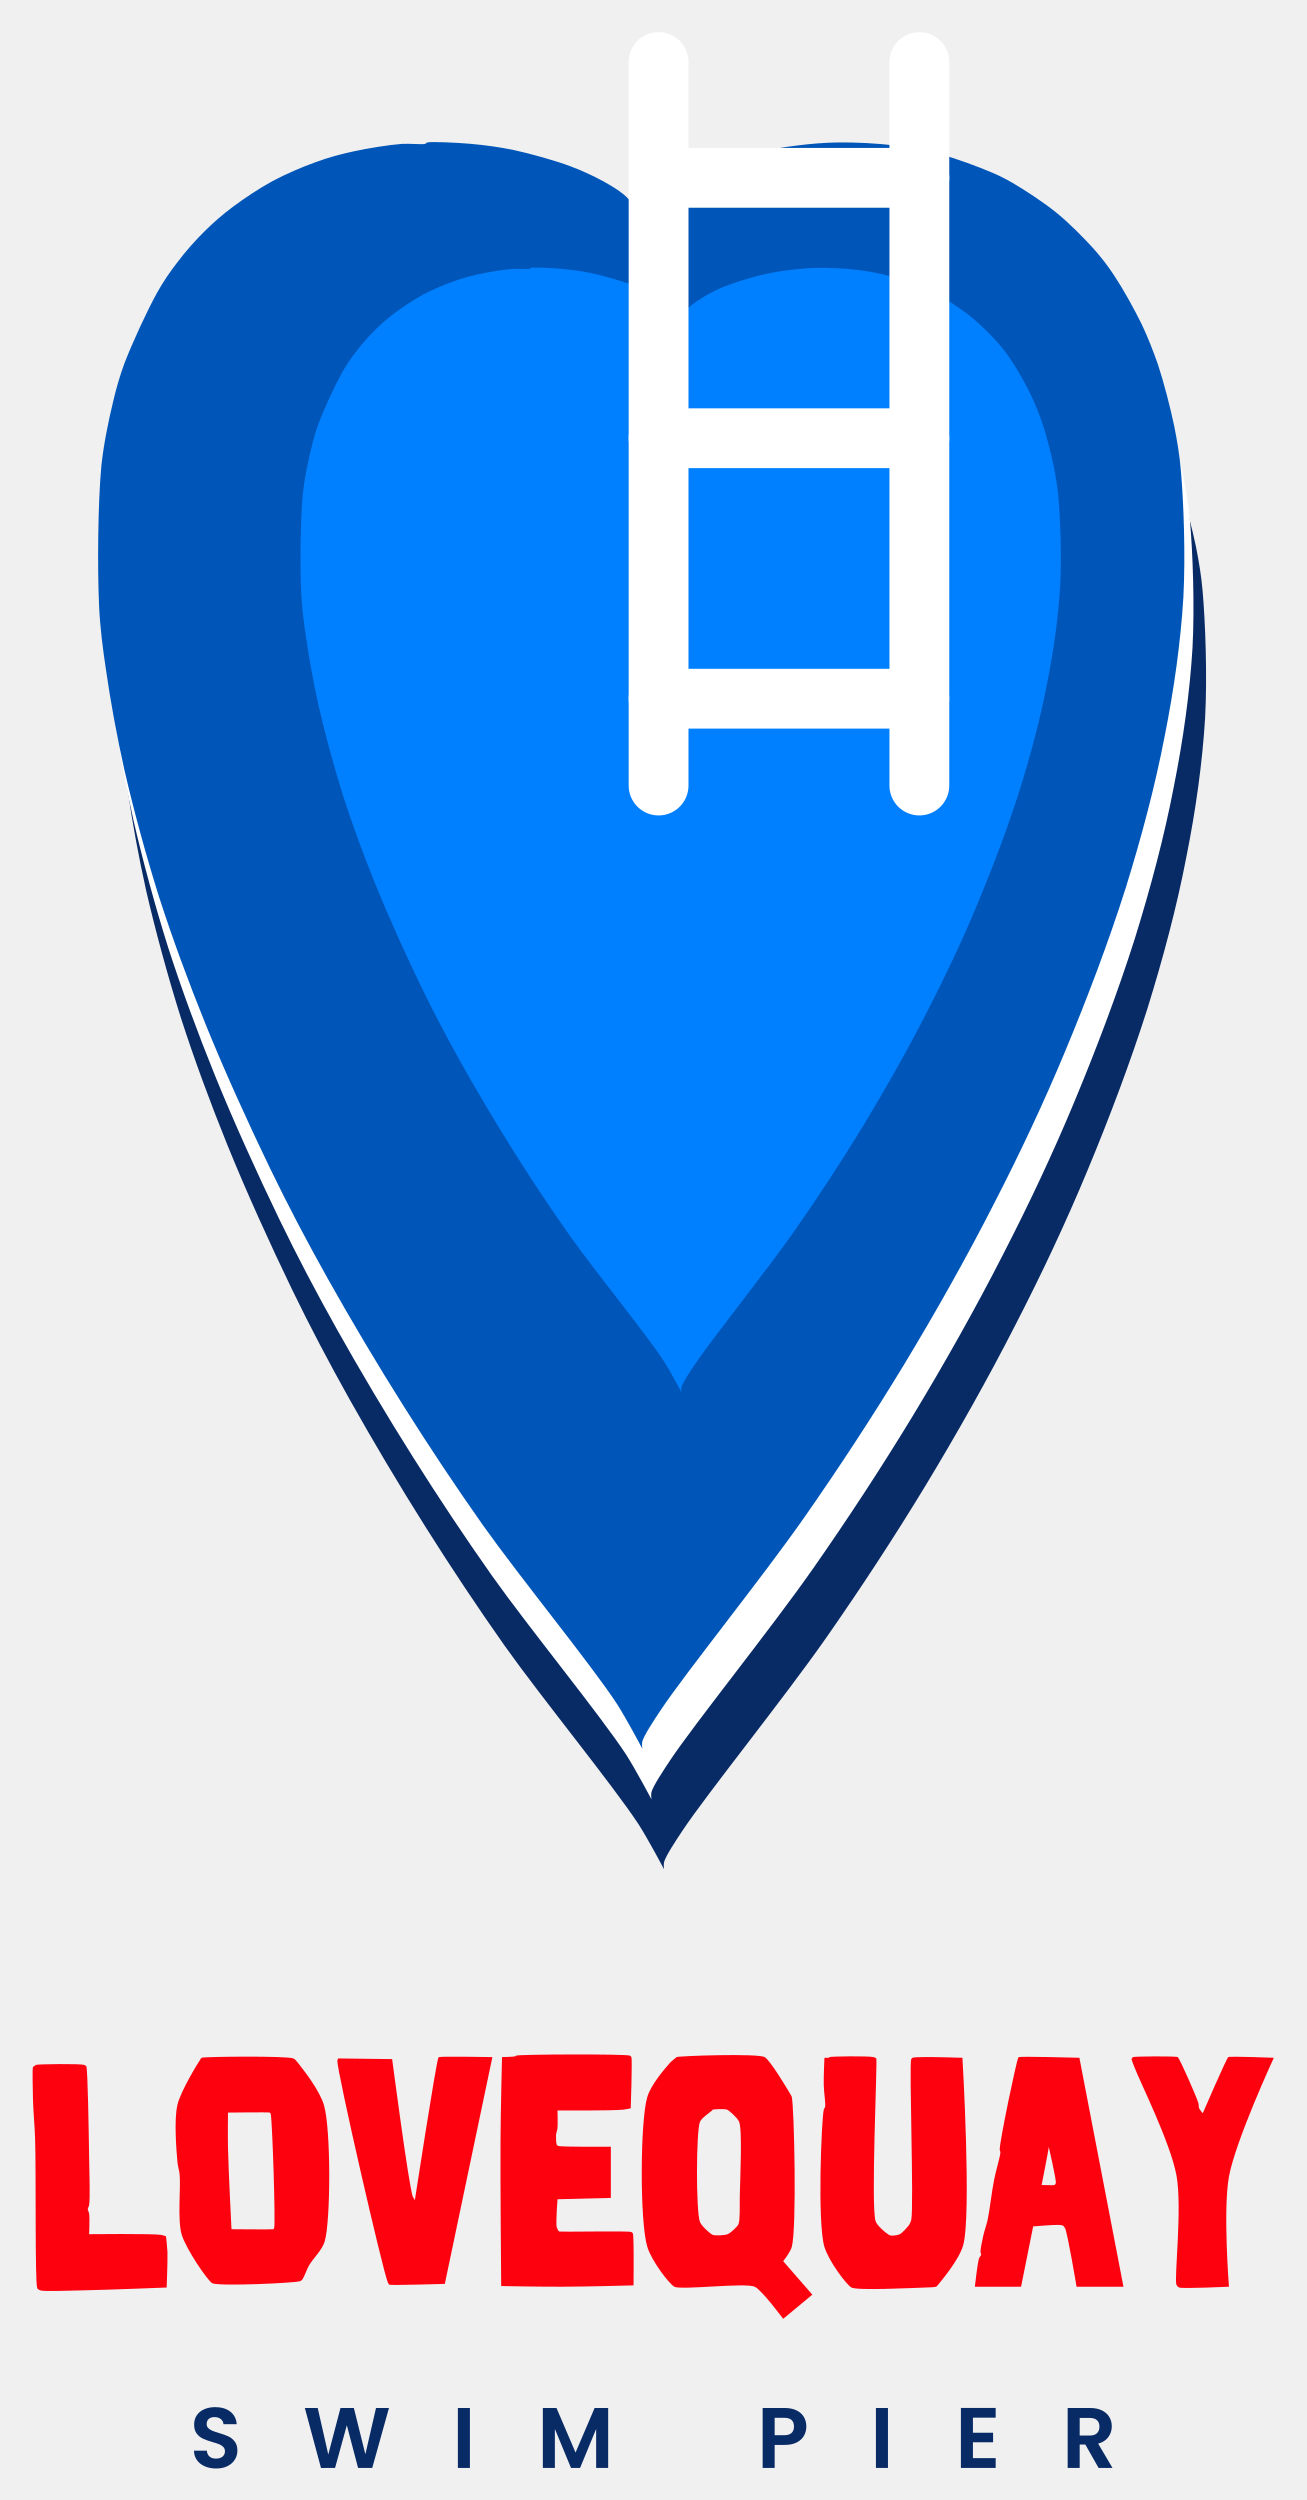
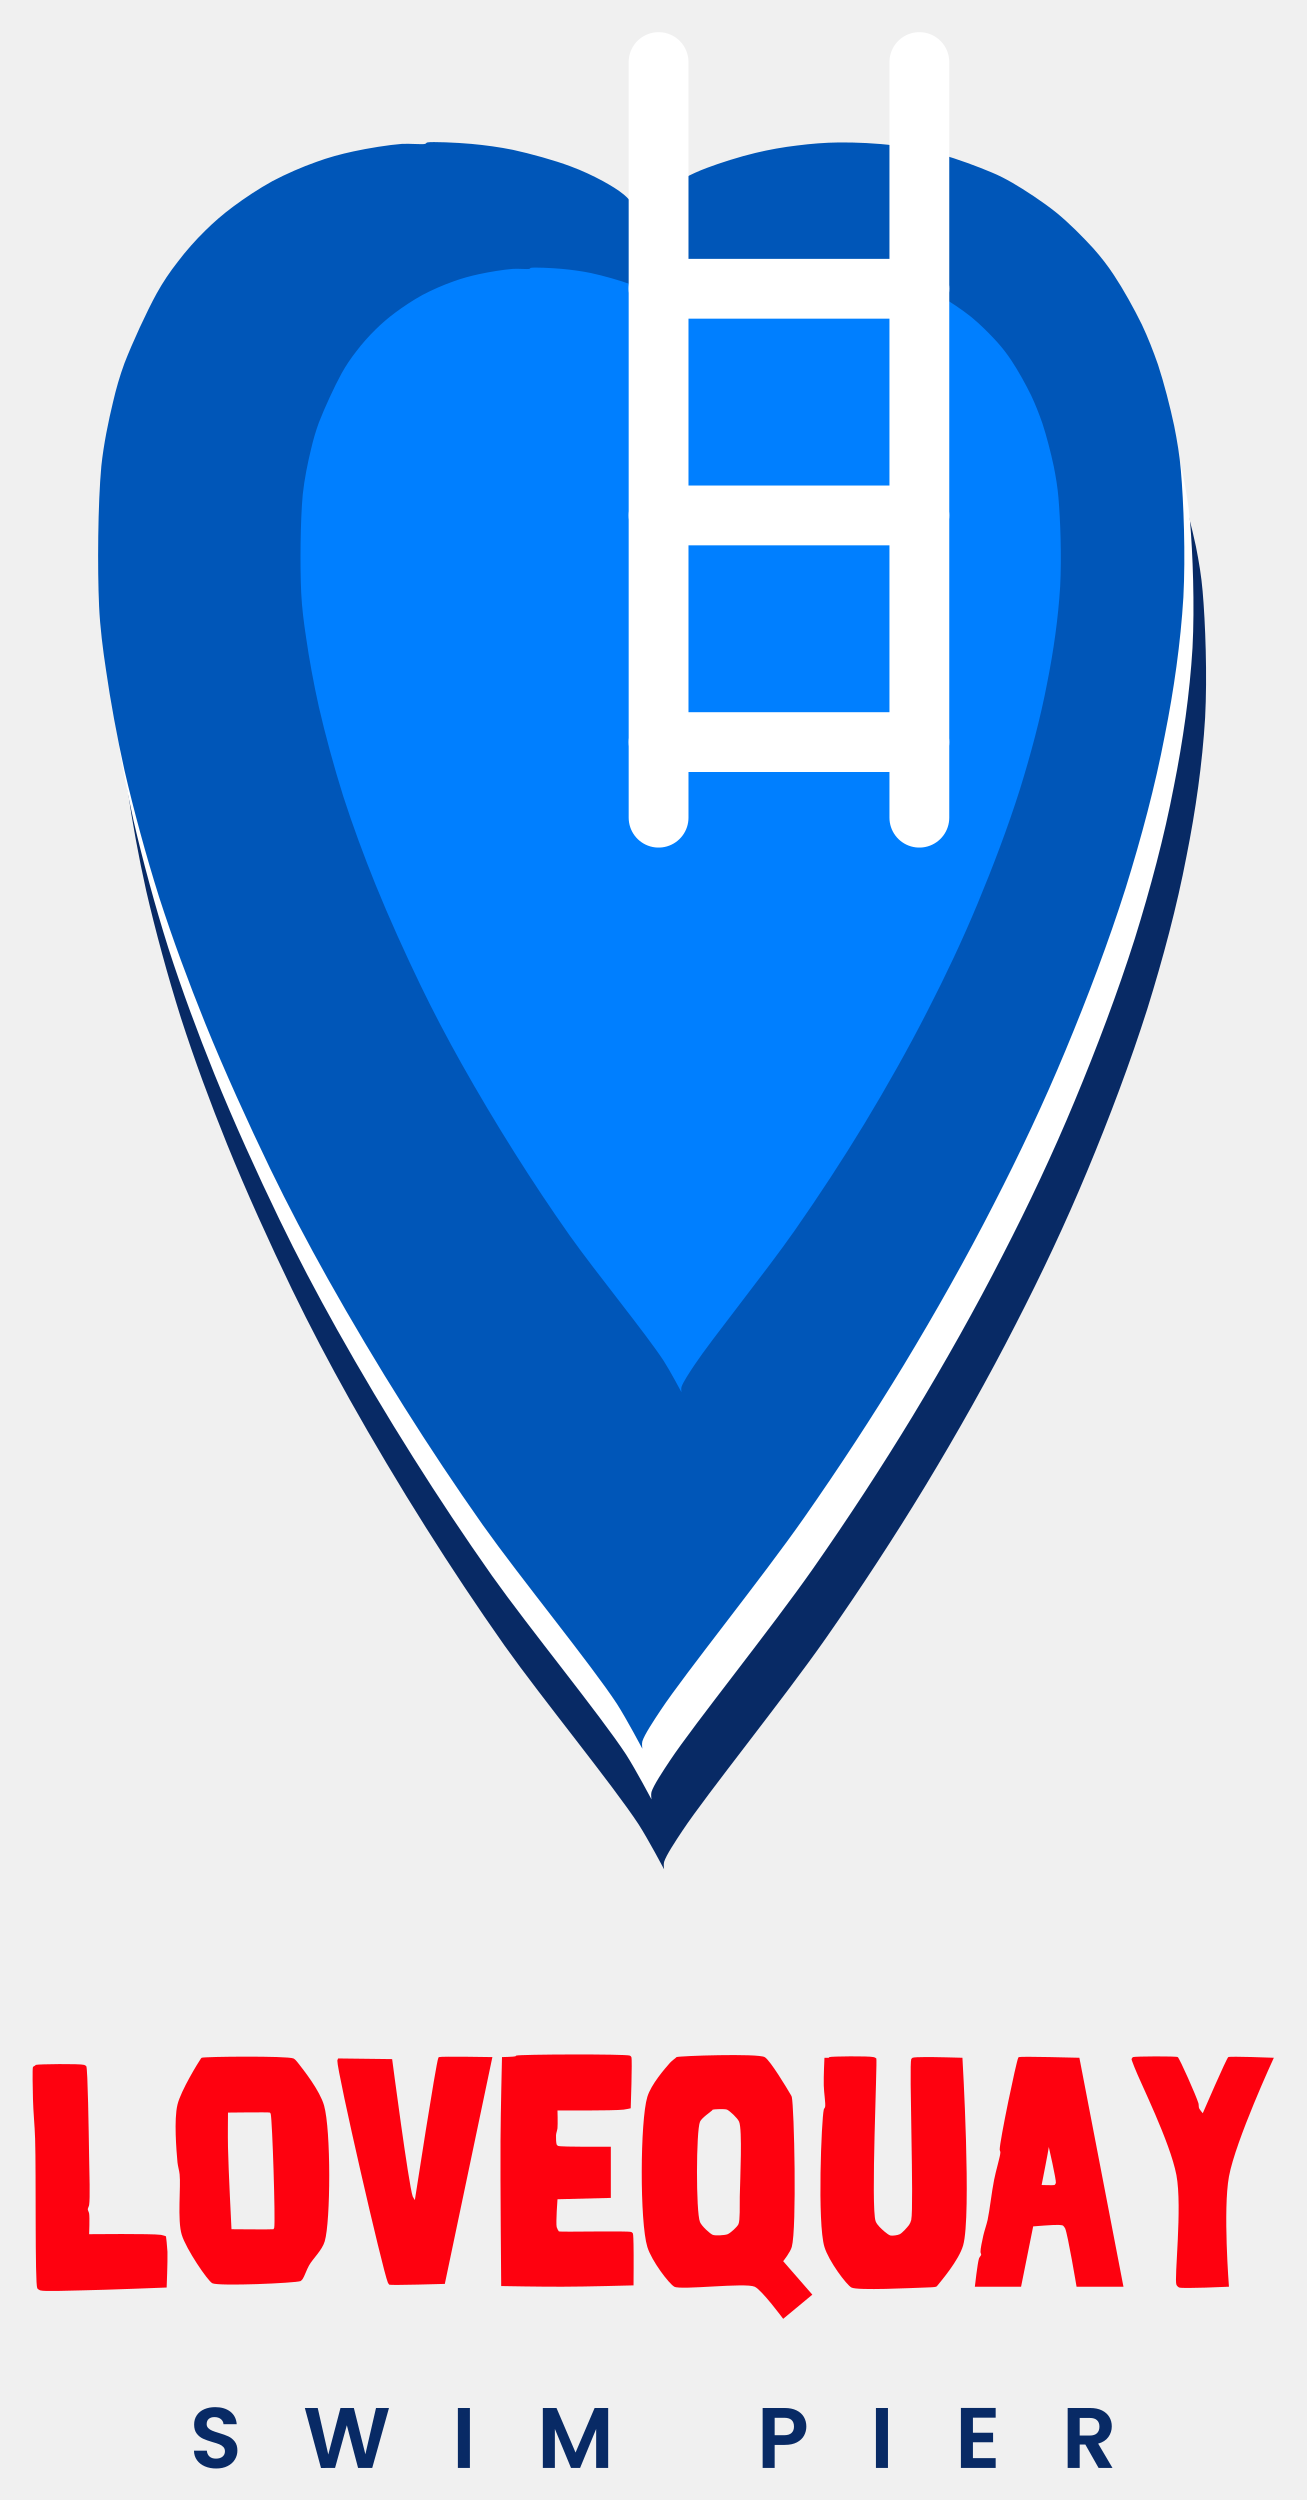
<svg xmlns="http://www.w3.org/2000/svg" viewBox="-61.4 -88.6 812.0 1555.0" width="813" height="1556" role="img" aria-label="LoveQuay Swim Pier">
  <g transform="translate(13.52,75.00) scale(1.54861,0.9991)">
    <path fill="#082A65" fill-rule="evenodd" d="M131.8,0.0C133.5,-0.6 143.8,0.1 149.5,0.9C155.1,1.7 160.8,2.9 166.2,4.6C173.3,7.0 183.1,11.2 189.4,14.9C194.0,17.5 198.7,21.0 202.4,24.1C205.4,26.7 208.4,29.4 210.8,32.5C213.3,35.7 217.3,43.6 217.3,43.6C217.3,43.6 221.2,36.6 223.8,33.4C226.8,29.7 231.3,25.3 234.9,22.3C237.8,19.9 240.9,17.7 244.2,15.8C249.3,12.8 257.4,8.8 263.7,6.5C269.1,4.5 274.8,2.9 280.4,1.9C285.9,0.8 291.5,0.1 297.1,0.0C303.9,-0.1 312.5,0.5 319.4,1.9C325.8,3.1 332.0,4.9 338.0,7.4C344.7,10.2 353.2,15.2 358.4,18.6C361.4,20.5 364.1,22.7 366.8,25.1C371.7,29.5 379.1,37.0 384.4,43.6C389.8,50.4 395.2,59.0 399.3,65.9C402.4,71.3 405.2,76.9 407.6,82.6C411.3,91.2 415.7,103.5 418.8,113.3C421.3,121.5 423.4,129.9 425.3,138.3C427.7,149.6 430.2,164.7 431.8,176.4C433.0,185.7 434.0,195.0 434.5,204.3C435.6,223.8 436.4,256.9 435.5,283.2C434.4,311.3 431.7,340.9 428.0,369.5C424.2,400.4 418.6,432.9 412.3,464.3C405.5,497.5 397.0,532.4 388.1,565.5C379.5,597.6 369.8,629.5 359.3,661.1C348.4,694.2 335.9,728.6 323.1,761.4C310.6,793.3 297.3,824.8 283.2,856.1C266.2,893.8 235.5,952.8 225.6,975.9C222.9,982.2 219.0,991.3 218.2,995.4C217.9,996.9 218.2,1000.0 218.2,1000.0C218.2,1000.0 211.8,981.3 208.0,972.1C197.5,947.3 169.4,894.1 154.1,860.7C143.1,836.5 132.6,812.0 122.6,787.4C112.0,761.4 101.2,733.2 91.9,707.5C83.7,684.8 75.9,661.9 68.7,638.8C60.0,610.9 50.3,577.8 42.7,548.7C35.9,522.6 29.6,496.2 24.1,469.8C18.8,443.7 13.9,415.7 10.2,390.9C7.2,370.2 4.5,347.1 2.8,328.7C1.5,315.4 0.4,302.1 0.0,288.8C-0.7,265.4 -0.5,224.8 0.9,201.5C1.8,188.1 3.8,173.1 5.6,161.6C6.8,153.5 8.3,145.4 10.2,137.4C13.3,125.0 19.1,105.3 23.2,93.8C25.6,87.1 28.4,80.6 31.6,74.3C34.8,67.7 38.8,60.7 42.7,54.8C46.1,49.6 49.8,44.6 53.9,39.9C58.5,34.6 64.1,28.8 69.6,24.1C75.1,19.6 81.6,15.2 87.3,12.1C92.0,9.4 97.0,7.3 102.1,5.6C108.0,3.6 116.4,1.5 121.6,0.9C124.7,0.6 129.8,1.4 130.9,0.9C131.3,0.8 131.4,0.2 131.8,0.0Z" />
  </g>
  <g transform="translate(5.68,31.50) scale(1.54861,0.9991)">
    <path fill="#FFFFFF" fill-rule="evenodd" d="M131.8,0.0C133.5,-0.6 143.8,0.1 149.5,0.9C155.1,1.7 160.8,2.9 166.2,4.6C173.3,7.0 183.1,11.2 189.4,14.9C194.0,17.5 198.7,21.0 202.4,24.1C205.4,26.7 208.4,29.4 210.8,32.5C213.3,35.7 217.3,43.6 217.3,43.6C217.3,43.6 221.2,36.6 223.8,33.4C226.8,29.7 231.3,25.3 234.9,22.3C237.8,19.9 240.9,17.7 244.2,15.8C249.3,12.8 257.4,8.8 263.7,6.5C269.1,4.5 274.8,2.9 280.4,1.9C285.9,0.8 291.5,0.1 297.1,0.0C303.9,-0.1 312.5,0.5 319.4,1.9C325.8,3.1 332.0,4.9 338.0,7.4C344.7,10.2 353.2,15.2 358.4,18.6C361.4,20.5 364.1,22.7 366.8,25.1C371.7,29.5 379.1,37.0 384.4,43.6C389.8,50.4 395.2,59.0 399.3,65.9C402.4,71.3 405.2,76.9 407.6,82.6C411.3,91.2 415.7,103.5 418.8,113.3C421.3,121.5 423.4,129.9 425.3,138.3C427.7,149.6 430.2,164.7 431.8,176.4C433.0,185.7 434.0,195.0 434.5,204.3C435.6,223.8 436.4,256.9 435.5,283.2C434.4,311.3 431.7,340.9 428.0,369.5C424.2,400.4 418.6,432.9 412.3,464.3C405.5,497.5 397.0,532.4 388.1,565.5C379.5,597.6 369.8,629.5 359.3,661.1C348.4,694.2 335.9,728.6 323.1,761.4C310.6,793.3 297.3,824.8 283.2,856.1C266.2,893.8 235.5,952.8 225.6,975.9C222.9,982.2 219.0,991.3 218.2,995.4C217.9,996.9 218.2,1000.0 218.2,1000.0C218.2,1000.0 211.8,981.3 208.0,972.1C197.5,947.3 169.4,894.1 154.1,860.7C143.1,836.5 132.6,812.0 122.6,787.4C112.0,761.4 101.2,733.2 91.9,707.5C83.7,684.8 75.9,661.9 68.7,638.8C60.0,610.9 50.3,577.8 42.7,548.7C35.9,522.6 29.6,496.2 24.1,469.8C18.8,443.7 13.9,415.7 10.2,390.9C7.2,370.2 4.5,347.1 2.8,328.7C1.5,315.4 0.4,302.1 0.0,288.8C-0.7,265.4 -0.5,224.8 0.9,201.5C1.8,188.1 3.8,173.1 5.6,161.6C6.8,153.5 8.3,145.4 10.2,137.4C13.3,125.0 19.1,105.3 23.2,93.8C25.6,87.1 28.4,80.6 31.6,74.3C34.8,67.7 38.8,60.7 42.7,54.8C46.1,49.6 49.8,44.6 53.9,39.9C58.5,34.6 64.1,28.8 69.6,24.1C75.1,19.6 81.6,15.2 87.3,12.1C92.0,9.4 97.0,7.3 102.1,5.6C108.0,3.6 116.4,1.5 121.6,0.9C124.7,0.6 129.8,1.4 130.9,0.9C131.3,0.8 131.4,0.2 131.8,0.0Z" />
  </g>
  <g transform="translate(0.00,0.00) scale(1.54861,0.9991)">
    <path fill="#0056B8" fill-rule="evenodd" d="M131.8,0.0C133.5,-0.6 143.8,0.1 149.5,0.9C155.1,1.7 160.8,2.9 166.2,4.6C173.3,7.0 183.1,11.2 189.4,14.9C194.0,17.5 198.7,21.0 202.4,24.1C205.4,26.7 208.4,29.4 210.8,32.5C213.3,35.7 217.3,43.6 217.3,43.6C217.3,43.6 221.2,36.6 223.8,33.4C226.8,29.7 231.3,25.3 234.9,22.3C237.8,19.9 240.9,17.7 244.2,15.8C249.3,12.8 257.4,8.8 263.7,6.5C269.1,4.5 274.8,2.9 280.4,1.9C285.9,0.8 291.5,0.1 297.1,0.0C303.9,-0.1 312.5,0.5 319.4,1.9C325.8,3.1 332.0,4.9 338.0,7.4C344.7,10.2 353.2,15.2 358.4,18.6C361.4,20.5 364.1,22.7 366.8,25.1C371.7,29.5 379.1,37.0 384.4,43.6C389.8,50.4 395.2,59.0 399.3,65.9C402.4,71.3 405.2,76.9 407.6,82.6C411.3,91.2 415.7,103.5 418.8,113.3C421.3,121.5 423.4,129.9 425.3,138.3C427.7,149.6 430.2,164.7 431.8,176.4C433.0,185.7 434.0,195.0 434.5,204.3C435.6,223.8 436.4,256.9 435.5,283.2C434.4,311.3 431.7,340.9 428.0,369.5C424.2,400.4 418.6,432.9 412.3,464.3C405.5,497.5 397.0,532.4 388.1,565.5C379.5,597.6 369.8,629.5 359.3,661.1C348.4,694.2 335.9,728.6 323.1,761.4C310.6,793.3 297.3,824.8 283.2,856.1C266.2,893.8 235.5,952.8 225.6,975.9C222.9,982.2 219.0,991.3 218.2,995.4C217.9,996.9 218.2,1000.0 218.2,1000.0C218.2,1000.0 211.8,981.3 208.0,972.1C197.5,947.3 169.4,894.1 154.1,860.7C143.1,836.5 132.6,812.0 122.6,787.4C112.0,761.4 101.2,733.2 91.9,707.5C83.7,684.8 75.9,661.9 68.7,638.8C60.0,610.9 50.3,577.8 42.7,548.7C35.9,522.6 29.6,496.2 24.1,469.8C18.8,443.7 13.9,415.7 10.2,390.9C7.2,370.2 4.5,347.1 2.8,328.7C1.5,315.4 0.4,302.1 0.0,288.8C-0.7,265.4 -0.5,224.8 0.9,201.5C1.8,188.1 3.8,173.1 5.6,161.6C6.8,153.5 8.3,145.4 10.2,137.4C13.3,125.0 19.1,105.3 23.2,93.8C25.6,87.1 28.4,80.6 31.6,74.3C34.8,67.7 38.8,60.7 42.7,54.8C46.1,49.6 49.8,44.6 53.9,39.9C58.5,34.6 64.1,28.8 69.6,24.1C75.1,19.6 81.6,15.2 87.3,12.1C92.0,9.4 97.0,7.3 102.1,5.6C108.0,3.6 116.4,1.5 121.6,0.9C124.7,0.6 129.8,1.4 130.9,0.9C131.3,0.8 131.4,0.2 131.8,0.0Z" />
  </g>
  <g transform="translate(125.70,78.00) scale(1.08402,0.69937)">
    <path fill="#007FFF" fill-rule="evenodd" d="M131.8,0.0C133.5,-0.6 143.8,0.1 149.5,0.9C155.1,1.7 160.8,2.9 166.2,4.6C173.3,7.0 183.1,11.2 189.4,14.9C194.0,17.5 198.7,21.0 202.4,24.1C205.4,26.7 208.4,29.4 210.8,32.5C213.3,35.7 217.3,43.6 217.3,43.6C217.3,43.6 221.2,36.6 223.8,33.4C226.8,29.7 231.3,25.3 234.9,22.3C237.8,19.9 240.9,17.7 244.2,15.8C249.3,12.8 257.4,8.8 263.7,6.5C269.1,4.5 274.8,2.9 280.4,1.9C285.9,0.8 291.5,0.1 297.1,0.0C303.9,-0.1 312.5,0.5 319.4,1.9C325.8,3.1 332.0,4.9 338.0,7.4C344.7,10.2 353.2,15.2 358.4,18.6C361.4,20.5 364.1,22.7 366.8,25.1C371.7,29.5 379.1,37.0 384.4,43.6C389.8,50.4 395.2,59.0 399.3,65.9C402.4,71.3 405.2,76.9 407.6,82.6C411.3,91.2 415.7,103.5 418.8,113.3C421.3,121.5 423.4,129.9 425.3,138.3C427.7,149.6 430.2,164.7 431.8,176.4C433.0,185.7 434.0,195.0 434.5,204.3C435.6,223.8 436.4,256.9 435.5,283.2C434.4,311.3 431.7,340.9 428.0,369.5C424.2,400.4 418.6,432.9 412.3,464.3C405.5,497.5 397.0,532.4 388.1,565.5C379.5,597.6 369.8,629.5 359.3,661.1C348.4,694.2 335.9,728.6 323.1,761.4C310.6,793.3 297.3,824.8 283.2,856.1C266.2,893.8 235.5,952.8 225.6,975.9C222.9,982.2 219.0,991.3 218.2,995.4C217.9,996.9 218.2,1000.0 218.2,1000.0C218.2,1000.0 211.8,981.3 208.0,972.1C197.5,947.3 169.4,894.1 154.1,860.7C143.1,836.5 132.6,812.0 122.6,787.4C112.0,761.4 101.2,733.2 91.9,707.5C83.7,684.8 75.9,661.9 68.7,638.8C60.0,610.9 50.3,577.8 42.7,548.7C35.9,522.6 29.6,496.2 24.1,469.8C18.8,443.7 13.9,415.7 10.2,390.9C7.2,370.2 4.5,347.1 2.8,328.7C1.5,315.4 0.4,302.1 0.0,288.8C-0.7,265.4 -0.5,224.8 0.9,201.5C1.8,188.1 3.8,173.1 5.6,161.6C6.8,153.5 8.3,145.4 10.2,137.4C13.3,125.0 19.1,105.3 23.2,93.8C25.6,87.1 28.4,80.6 31.6,74.3C34.8,67.7 38.8,60.7 42.7,54.8C46.1,49.6 49.8,44.6 53.9,39.9C58.5,34.6 64.1,28.8 69.6,24.1C75.1,19.6 81.6,15.2 87.3,12.1C92.0,9.4 97.0,7.3 102.1,5.6C108.0,3.6 116.4,1.5 121.6,0.9C124.7,0.6 129.8,1.4 130.9,0.9C131.3,0.8 131.4,0.2 131.8,0.0Z" />
  </g>
  <g fill="none" stroke="#FFFFFF" stroke-width="37.2" stroke-linecap="round">
-     <path d="M348.0,-50.0 V400.0" />
-     <path d="M510.2,-50.0 V400.0" />
-     <path d="M348.0,22.0 H510.2" />
-     <path d="M348.0,184.0 H510.2" />
-     <path d="M348.0,346.0 H510.2" />
+     <path d="M348.0,-50.0 V420.0" />
+     <path d="M510.2,-50.0 V420.0" />
+     <path d="M348.0,91.0 H510.2" />
+     <path d="M348.0,232.0 H510.2" />
+     <path d="M348.0,373.0 H510.2" />
  </g>
  <g fill="#FE010F" fill-rule="evenodd">
    <g transform="translate(-41.36,1333.74) scale(0.83572) translate(0.27,-172.00)">
      <path d="M2.1,6.9C3.6,6.3 35.0,5.9 38.1,6.9C38.7,7.1 39.5,7.6 39.7,7.9C40.8,9.9 41.5,56.7 41.8,75.7C42.0,87.5 42.6,106.2 41.8,111.2C41.6,112.3 40.8,113.6 40.8,114.3C40.8,115.1 41.6,116.4 41.8,117.5C42.3,120.5 41.8,132.9 41.8,132.9C41.8,132.9 88.3,132.4 95.3,133.4C96.6,133.6 98.9,134.4 99.0,134.5C99.1,134.6 99.9,142.2 100.1,146.1C100.3,153.1 99.5,172.6 99.5,172.6C99.5,172.6 54.4,174.4 37.1,174.7C26.5,174.9 8.3,175.7 5.3,174.7C4.5,174.4 3.4,173.6 3.2,173.1C1.4,169.6 2.4,87.1 1.6,61.9C1.3,52.0 0.2,41.6 0.0,32.3C-0.2,24.4 -0.5,9.4 0.0,8.5C0.1,8.2 1.2,7.7 1.6,7.4C1.8,7.3 1.9,7.0 2.1,6.9Z" />
    </g>
    <g transform="translate(47.58,1333.74) scale(0.83572) translate(-123.00,-172.00)">
      <path d="M142.4,1.6C144.5,0.7 205.8,0.1 210.7,2.1C212.1,2.7 213.3,4.5 214.4,5.8C218.3,10.8 230.3,25.9 233.5,37.1C238.7,55.6 238.4,123.2 234.0,138.2C232.0,145.0 225.2,151.0 222.3,156.2C220.5,159.4 218.8,164.5 217.6,166.2C217.1,166.8 216.6,167.5 216.0,167.8C212.5,169.3 154.8,171.8 150.3,169.4C146.8,167.5 130.9,144.1 127.6,133.4C124.2,122.5 127.0,97.5 126.0,88.4C125.7,85.4 124.7,82.4 124.4,79.4C123.6,70.6 121.7,47.6 124.4,36.5C126.9,26.0 140.2,4.5 141.9,2.1C142.0,1.9 142.2,1.7 142.4,1.6ZM162.0,42.4C162.0,42.4 192.7,42.0 193.2,42.4C193.3,42.4 193.7,43.0 193.8,43.4C195.0,48.3 197.4,123.4 196.4,128.1C196.3,128.5 196.0,129.1 195.9,129.2C195.4,129.5 164.6,129.2 164.6,129.2C164.6,129.2 162.3,84.2 162.0,68.3C161.8,59.8 162.0,45.0 162.0,42.9C162.0,42.7 162.0,42.4 162.0,42.4Z" />
    </g>
    <g transform="translate(148.18,1333.74) scale(0.83572) translate(-254.60,-172.00)">
      <path d="M330.3,1.1C331.9,0.4 370.0,1.1 370.0,1.1C370.0,1.1 334.6,169.9 334.6,169.9C334.6,169.9 294.6,171.1 293.3,170.5C293.0,170.3 292.5,169.5 292.2,168.9C288.4,160.0 254.3,11.5 254.6,3.7C254.7,3.1 255.2,2.1 255.2,2.1C255.2,2.1 295.4,2.6 295.4,2.6C295.4,2.6 307.7,96.5 310.7,104.8C311.1,105.8 312.3,107.5 312.3,107.5C312.3,107.5 328.1,5.0 329.8,1.6C329.9,1.4 330.1,1.1 330.3,1.1Z" />
    </g>
    <g transform="translate(249.65,1333.74) scale(0.83572) translate(-392.76,-172.00)">
      <path d="M404.4,0.0C406.8,-1.0 485.9,-1.3 489.1,0.0C489.6,0.2 490.0,0.7 490.2,1.1C491.0,3.1 489.7,39.2 489.7,39.2C489.7,39.2 486.2,40.0 484.4,40.2C476.5,41.1 435.2,40.8 435.2,40.8C435.2,40.8 435.5,50.7 435.2,54.0C435.0,55.8 434.2,57.5 434.1,59.3C434.0,61.3 434.2,65.4 434.6,66.2C434.8,66.6 435.3,67.1 435.7,67.2C437.8,68.1 474.9,67.8 474.9,67.8C474.9,67.8 474.9,105.9 474.9,105.9C474.9,105.9 435.2,106.9 435.2,106.9C435.2,106.9 433.9,124.4 434.6,127.6C434.9,128.7 435.9,130.6 436.2,130.8C437.3,131.5 487.6,130.2 490.2,131.3C490.6,131.5 491.1,132.0 491.3,132.3C491.7,133.3 491.7,138.0 491.8,140.8C492.0,147.8 491.8,171.0 491.8,171.0C491.8,171.0 455.8,172.0 438.9,172.0C423.7,172.1 393.3,171.5 393.3,171.5C393.3,171.5 392.6,94.1 392.8,63.0C392.9,42.3 393.9,1.1 393.9,1.1C393.9,1.1 403.1,0.9 403.9,0.5C404.1,0.4 404.2,0.1 404.4,0.0Z" />
    </g>
    <g transform="translate(337.53,1333.74) scale(0.83572) translate(-514.64,-172.00)">
      <path d="M540.5,1.1C542.6,0.2 600.8,-1.8 606.1,1.1C610.0,3.1 622.9,24.6 625.2,28.6C625.6,29.3 626.1,29.9 626.3,30.7C628.1,38.3 630.1,128.7 626.3,142.4C625.2,146.4 619.9,153.0 619.9,153.0C619.9,153.0 641.6,177.9 641.6,177.9C641.6,177.9 619.9,195.9 619.9,195.9C619.9,195.9 604.0,174.4 598.7,172.0C591.5,168.8 543.9,174.7 538.9,172.0C535.1,170.0 522.0,152.9 518.8,142.4C513.1,123.9 513.4,48.4 518.8,30.7C521.6,21.4 531.9,9.6 535.7,5.3C537.0,3.9 539.2,2.3 540.0,1.6C540.2,1.4 540.3,1.2 540.5,1.1ZM567.5,40.2C568.2,39.9 576.3,39.5 578.1,40.2C580.1,41.1 585.9,46.4 587.1,49.2C589.6,55.2 587.9,90.8 587.6,104.8C587.5,111.7 587.9,122.6 586.6,125.5C585.6,127.6 580.7,132.0 578.6,132.9C576.5,133.8 569.2,134.1 567.5,133.4C565.6,132.7 559.3,127.0 558.0,123.9C554.9,116.6 555.1,55.8 558.0,49.2C559.1,46.5 565.8,41.9 567.0,40.8C567.1,40.6 567.3,40.3 567.5,40.2Z" />
    </g>
    <g transform="translate(448.66,1333.74) scale(0.83572) translate(-649.20,-172.00)">
      <path d="M655.9,1.1C657.3,0.5 685.0,0.2 688.7,1.1C689.5,1.2 690.7,1.9 690.8,2.1C691.7,3.5 686.6,113.2 690.3,123.3C691.4,126.2 694.7,129.0 696.7,130.8C698.1,132.0 700.3,133.7 701.4,133.9C702.7,134.2 706.8,133.7 708.3,132.9C710.1,132.0 713.9,127.8 715.2,126.0C715.9,124.9 716.5,123.6 716.8,122.3C718.9,111.8 715.1,6.6 716.8,2.6C717.0,2.2 717.5,1.8 717.8,1.6C718.7,1.2 723.1,1.1 725.8,1.1C732.4,0.9 754.9,1.6 754.9,1.6C754.9,1.6 761.8,119.3 755.4,141.3C752.2,152.4 738.8,168.0 736.4,171.0C736.1,171.4 735.7,171.9 735.3,172.0C734.4,172.4 730.0,172.5 727.4,172.6C717.3,172.9 676.9,175.0 672.3,172.6C668.6,170.6 655.4,153.0 652.2,142.4C646.8,124.7 650.0,47.4 651.7,40.2C651.8,39.5 652.6,38.9 652.7,38.1C653.2,35.9 651.8,27.5 651.7,22.2C651.5,15.8 652.2,1.6 652.2,1.6C652.2,1.6 655.0,1.7 655.4,1.6C655.5,1.5 655.7,1.1 655.9,1.1Z" />
    </g>
    <g transform="translate(544.72,1333.74) scale(0.83572) translate(-781.40,-172.00)">
      <path d="M814.2,1.1C815.8,0.4 859.2,1.6 859.2,1.6C859.2,1.6 892.0,172.0 892.0,172.0C892.0,172.0 857.1,172.0 857.1,172.0C857.1,172.0 850.6,133.1 848.6,128.6C848.2,127.8 847.4,126.8 847.0,126.5C846.5,126.2 844.9,126.1 843.8,126.0C840.3,125.8 824.8,127.1 824.8,127.1C824.8,127.1 815.8,172.0 815.8,172.0C815.8,172.0 781.4,172.0 781.4,172.0C781.4,172.0 783.4,154.1 784.5,150.9C784.9,149.9 786.1,148.7 786.1,148.2C786.2,147.8 785.6,146.8 785.6,146.1C785.5,144.0 786.8,137.9 787.7,133.9C788.6,130.0 790.0,126.2 790.9,122.3C792.5,114.8 793.9,101.6 795.7,92.6C797.0,85.7 800.4,74.8 800.4,72.0C800.4,71.3 799.9,70.6 799.9,69.9C799.8,64.0 812.2,4.4 813.7,1.6C813.8,1.4 814.0,1.1 814.2,1.1ZM836.4,67.8C836.4,67.8 842.1,92.7 841.7,94.8C841.6,95.3 840.9,96.2 840.7,96.3C840.1,96.6 831.1,96.3 831.1,96.3C831.1,96.3 836.2,70.5 836.4,68.3C836.4,68.1 836.4,67.8 836.4,67.8Z" />
    </g>
    <g transform="translate(642.18,1333.74) scale(0.83572) translate(-894.10,-172.00)">
      <path d="M895.2,1.1C896.6,0.5 927.4,0.3 928.5,1.1C929.8,1.9 942.3,30.1 943.9,35.5C944.2,36.7 944.0,38.2 944.4,39.2C944.9,40.3 947.1,42.9 947.1,42.9C947.1,42.9 964.8,1.9 966.1,1.1C967.3,0.3 1000.0,1.6 1000.0,1.6C1000.0,1.6 971.5,63.3 966.6,90.0C962.1,114.8 966.6,172.0 966.6,172.0C966.6,172.0 932.2,173.6 929.6,172.6C928.8,172.3 927.8,171.3 927.5,170.5C925.7,166.2 932.0,113.0 927.5,88.9C922.8,64.2 900.5,19.8 896.2,8.5C895.5,6.5 894.1,3.3 894.1,2.6C894.1,2.4 894.5,1.8 894.7,1.6C894.8,1.4 895.0,1.1 895.2,1.1Z" />
    </g>
  </g>
  <path fill="#082A65" d="M59.01 1435.71H67.02Q67.18 1438.00 68.64 1439.34Q70.11 1440.67 72.67 1440.67Q75.29 1440.67 76.79 1439.42Q78.28 1438.16 78.28 1436.13Q78.28 1434.48 77.27 1433.41Q76.25 1432.34 74.73 1431.73Q73.21 1431.11 70.54 1430.37Q66.91 1429.30 64.64 1428.26Q62.37 1427.22 60.74 1425.11Q59.11 1423.00 59.11 1419.47Q59.11 1416.16 60.77 1413.71Q62.42 1411.25 65.41 1409.94Q68.40 1408.64 72.25 1408.64Q78.01 1408.64 81.62 1411.44Q85.22 1414.24 85.60 1419.26H77.37Q77.27 1417.34 75.74 1416.08Q74.22 1414.83 71.71 1414.83Q69.52 1414.83 68.22 1415.95Q66.91 1417.07 66.91 1419.21Q66.91 1420.70 67.90 1421.69Q68.88 1422.68 70.35 1423.29Q71.82 1423.91 74.49 1424.71Q78.12 1425.77 80.42 1426.84Q82.71 1427.91 84.37 1430.05Q86.02 1432.18 86.02 1435.65Q86.02 1438.64 84.47 1441.20Q82.93 1443.77 79.94 1445.29Q76.95 1446.81 72.83 1446.81Q68.94 1446.81 65.81 1445.48Q62.69 1444.14 60.88 1441.63Q59.06 1439.12 59.01 1435.71ZM180.30 1409.17 169.89 1446.44H161.08L154.09 1419.90L146.77 1446.44L138.02 1446.49L127.98 1409.17H135.99L142.55 1438.11L150.14 1409.17H158.46L165.62 1437.95L172.24 1409.17ZM230.64 1409.17V1446.44H223.16V1409.17ZM316.64 1409.17V1446.44H309.17V1422.20L299.18 1446.44H293.52L283.49 1422.20V1446.44H276.01V1409.17H284.50L296.35 1436.88L308.21 1409.17ZM426.45 1432.13H420.20V1446.44H412.73V1409.17H426.45Q430.77 1409.17 433.82 1410.67Q436.86 1412.16 438.38 1414.78Q439.90 1417.39 439.90 1420.70Q439.90 1423.69 438.49 1426.31Q437.07 1428.92 434.06 1430.53Q431.04 1432.13 426.45 1432.13ZM432.22 1420.70Q432.22 1415.26 426.13 1415.26H420.20V1426.10H426.13Q429.23 1426.10 430.72 1424.68Q432.22 1423.27 432.22 1420.70ZM490.67 1409.17V1446.44H483.19V1409.17ZM543.52 1415.20V1424.55H556.06V1430.47H543.52V1440.35H557.67V1446.44H536.04V1409.12H557.67V1415.20ZM621.67 1446.44 613.45 1431.91H609.93V1446.44H602.45V1409.17H616.44Q620.76 1409.17 623.81 1410.69Q626.85 1412.21 628.37 1414.80Q629.89 1417.39 629.89 1420.60Q629.89 1424.28 627.76 1427.24Q625.62 1430.21 621.41 1431.33L630.32 1446.44ZM609.93 1426.31H616.17Q619.22 1426.31 620.71 1424.84Q622.21 1423.37 622.21 1420.76Q622.21 1418.19 620.71 1416.78Q619.22 1415.36 616.17 1415.36H609.93Z" />
</svg>
